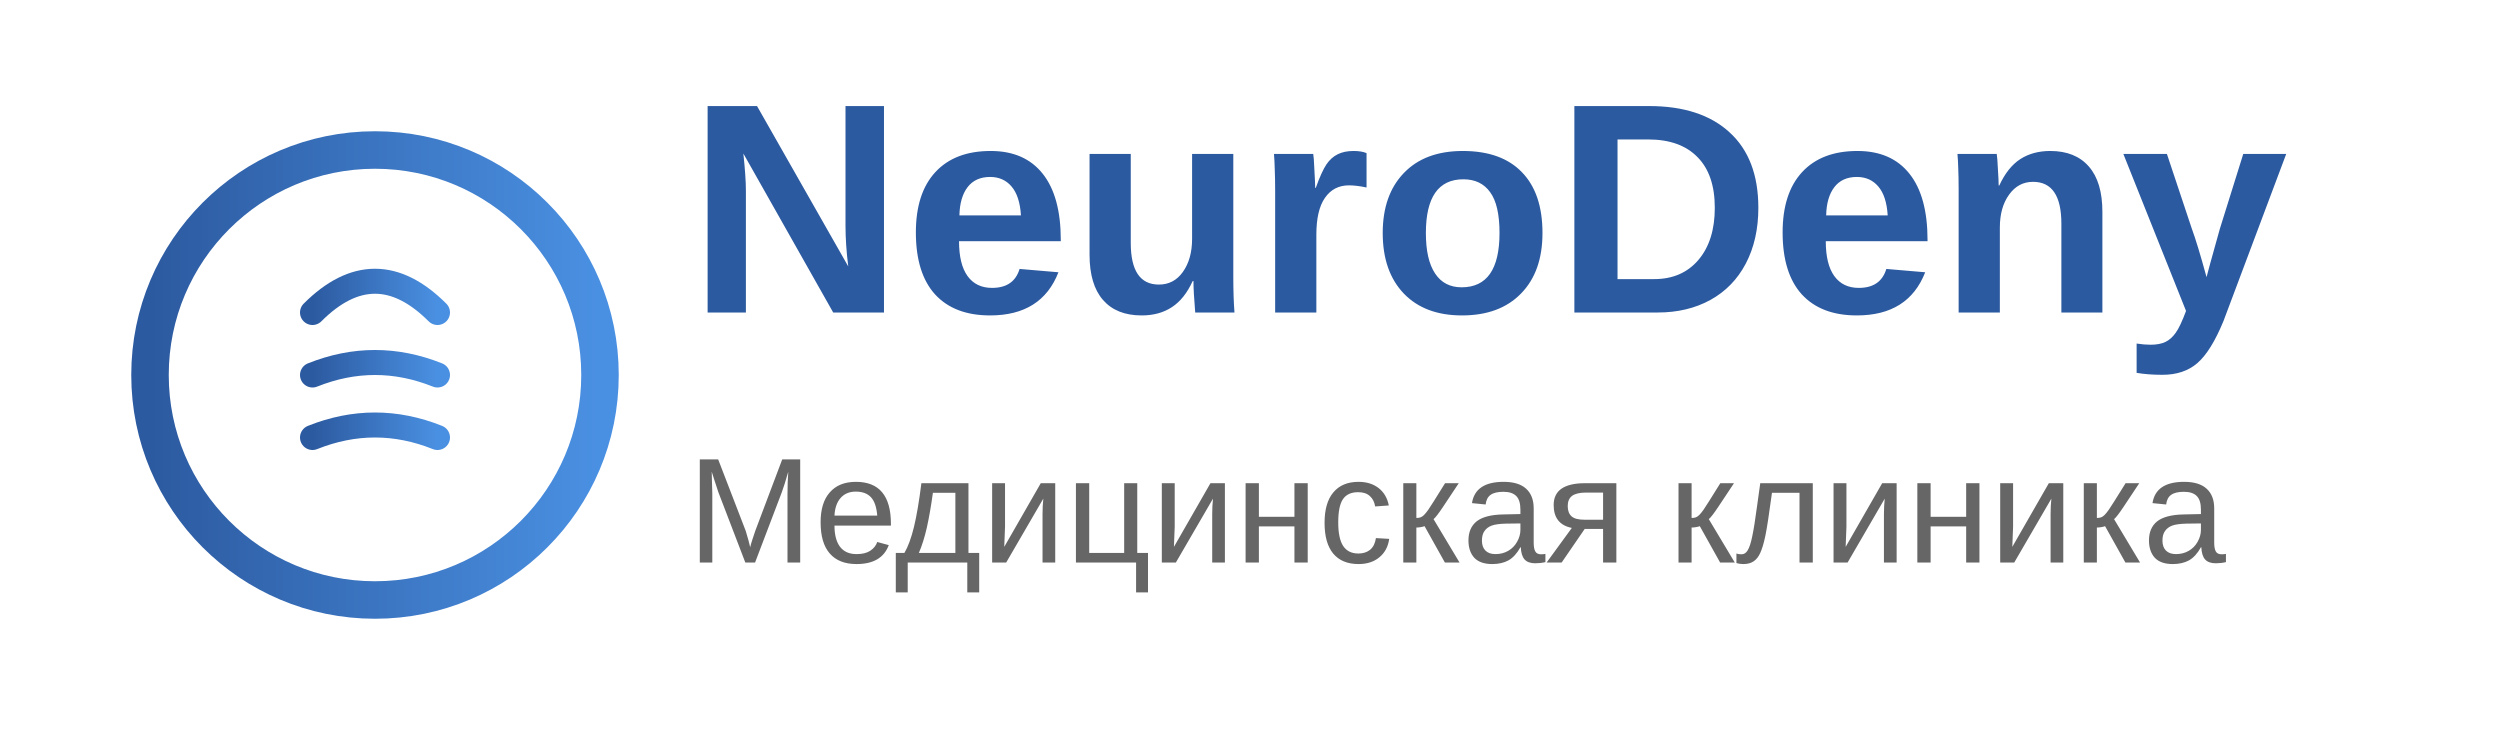
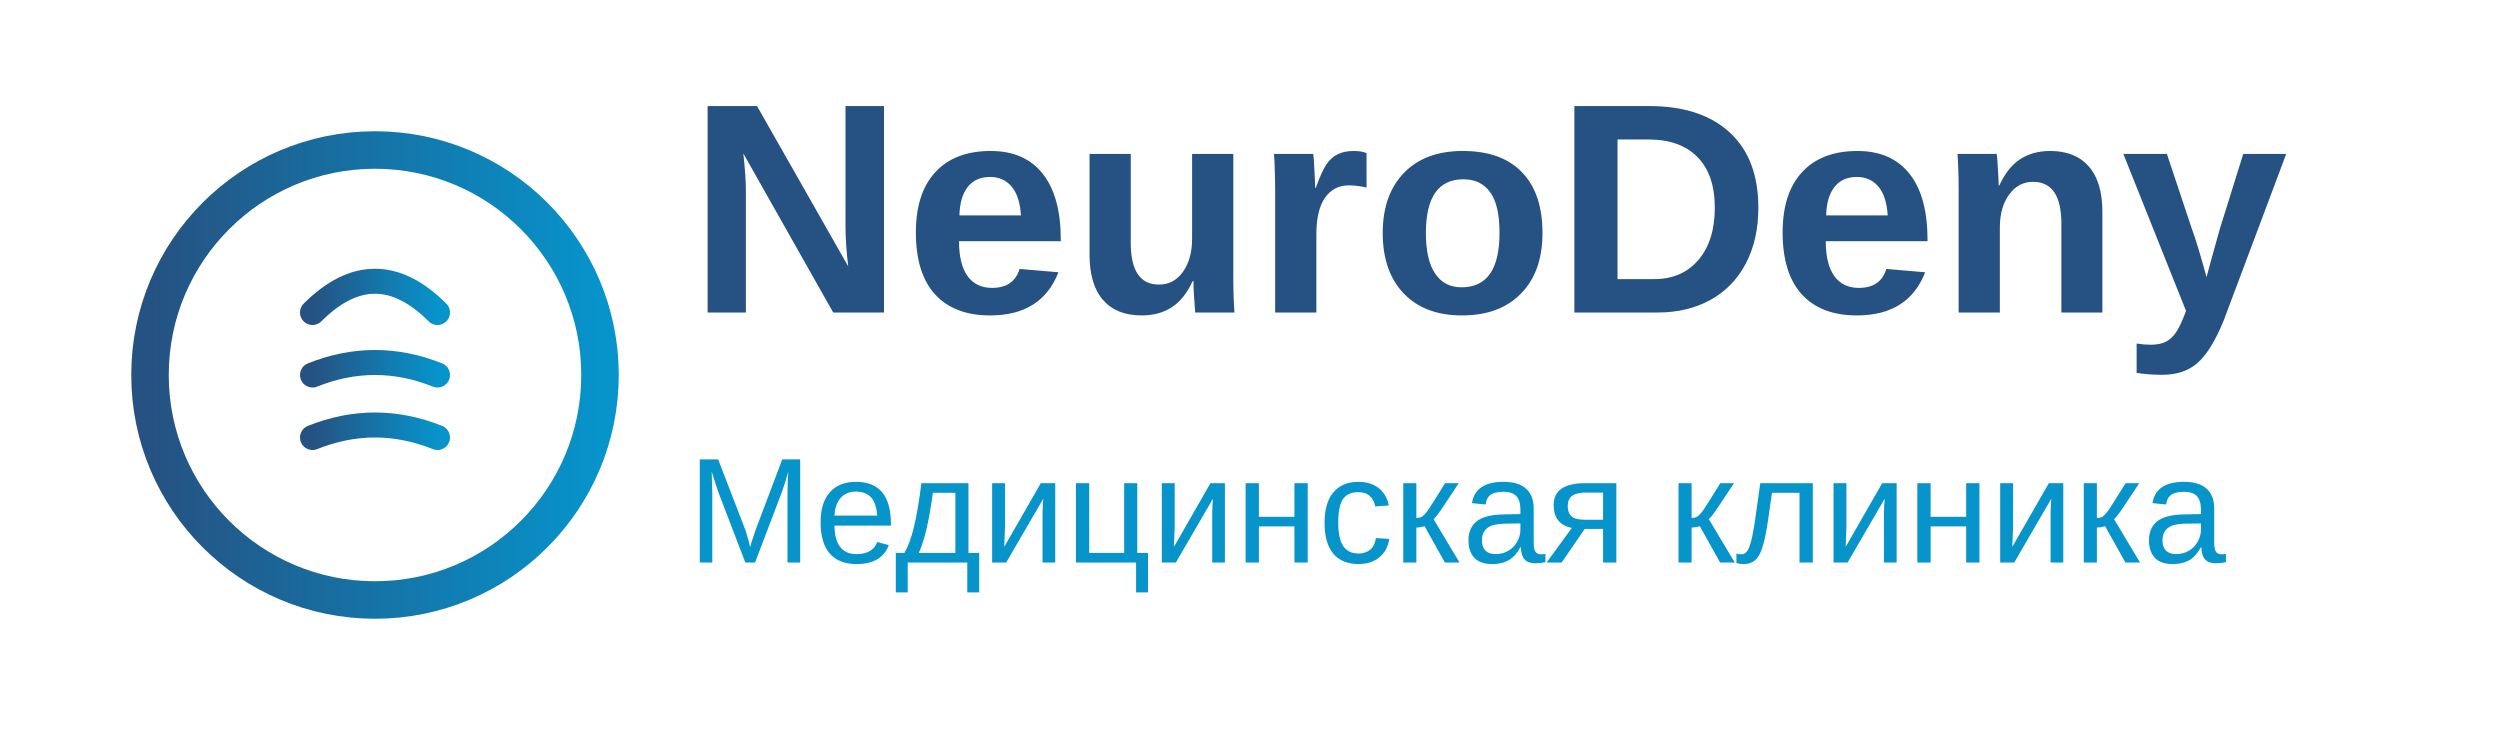
<svg xmlns="http://www.w3.org/2000/svg" width="200" height="60">
  <defs>
    <linearGradient id="grad" x1="0%" y1="0%" x2="100%" y2="0%">
-       <stop offset="0%" style="stop-color:#2c5aa0;stop-opacity:1" />
-       <stop offset="100%" style="stop-color:#4a90e2;stop-opacity:1" />
+       <stop offset="0%" style="stop-color:#255282;stop-opacity:1" />
+       <stop offset="100%" style="stop-color:#0694CB;stop-opacity:1" />
    </linearGradient>
  </defs>
  <g transform="translate(10, 10)">
    <circle cx="20" cy="20" r="18" fill="none" stroke="url(#grad)" stroke-width="3" />
    <path d="M 15 15 Q 20 10, 25 15 M 15 20 Q 20 18, 25 20 M 15 25 Q 20 23, 25 25" stroke="url(#grad)" stroke-width="2" fill="none" stroke-linecap="round" />
  </g>
-   <text x="55" y="25" font-family="Arial, sans-serif" font-size="24" font-weight="bold" fill="#2c5aa0">
+   <text x="55" y="25" font-family="Arial, sans-serif" font-size="24" font-weight="bold" fill="#255282">
    NeuroDeny
  </text>
-   <text x="55" y="45" font-family="Arial, sans-serif" font-size="12" fill="#666">
+   <text x="55" y="45" font-family="Arial, sans-serif" font-size="12" fill="#0694CB">
    Медицинская клиника
  </text>
</svg>
